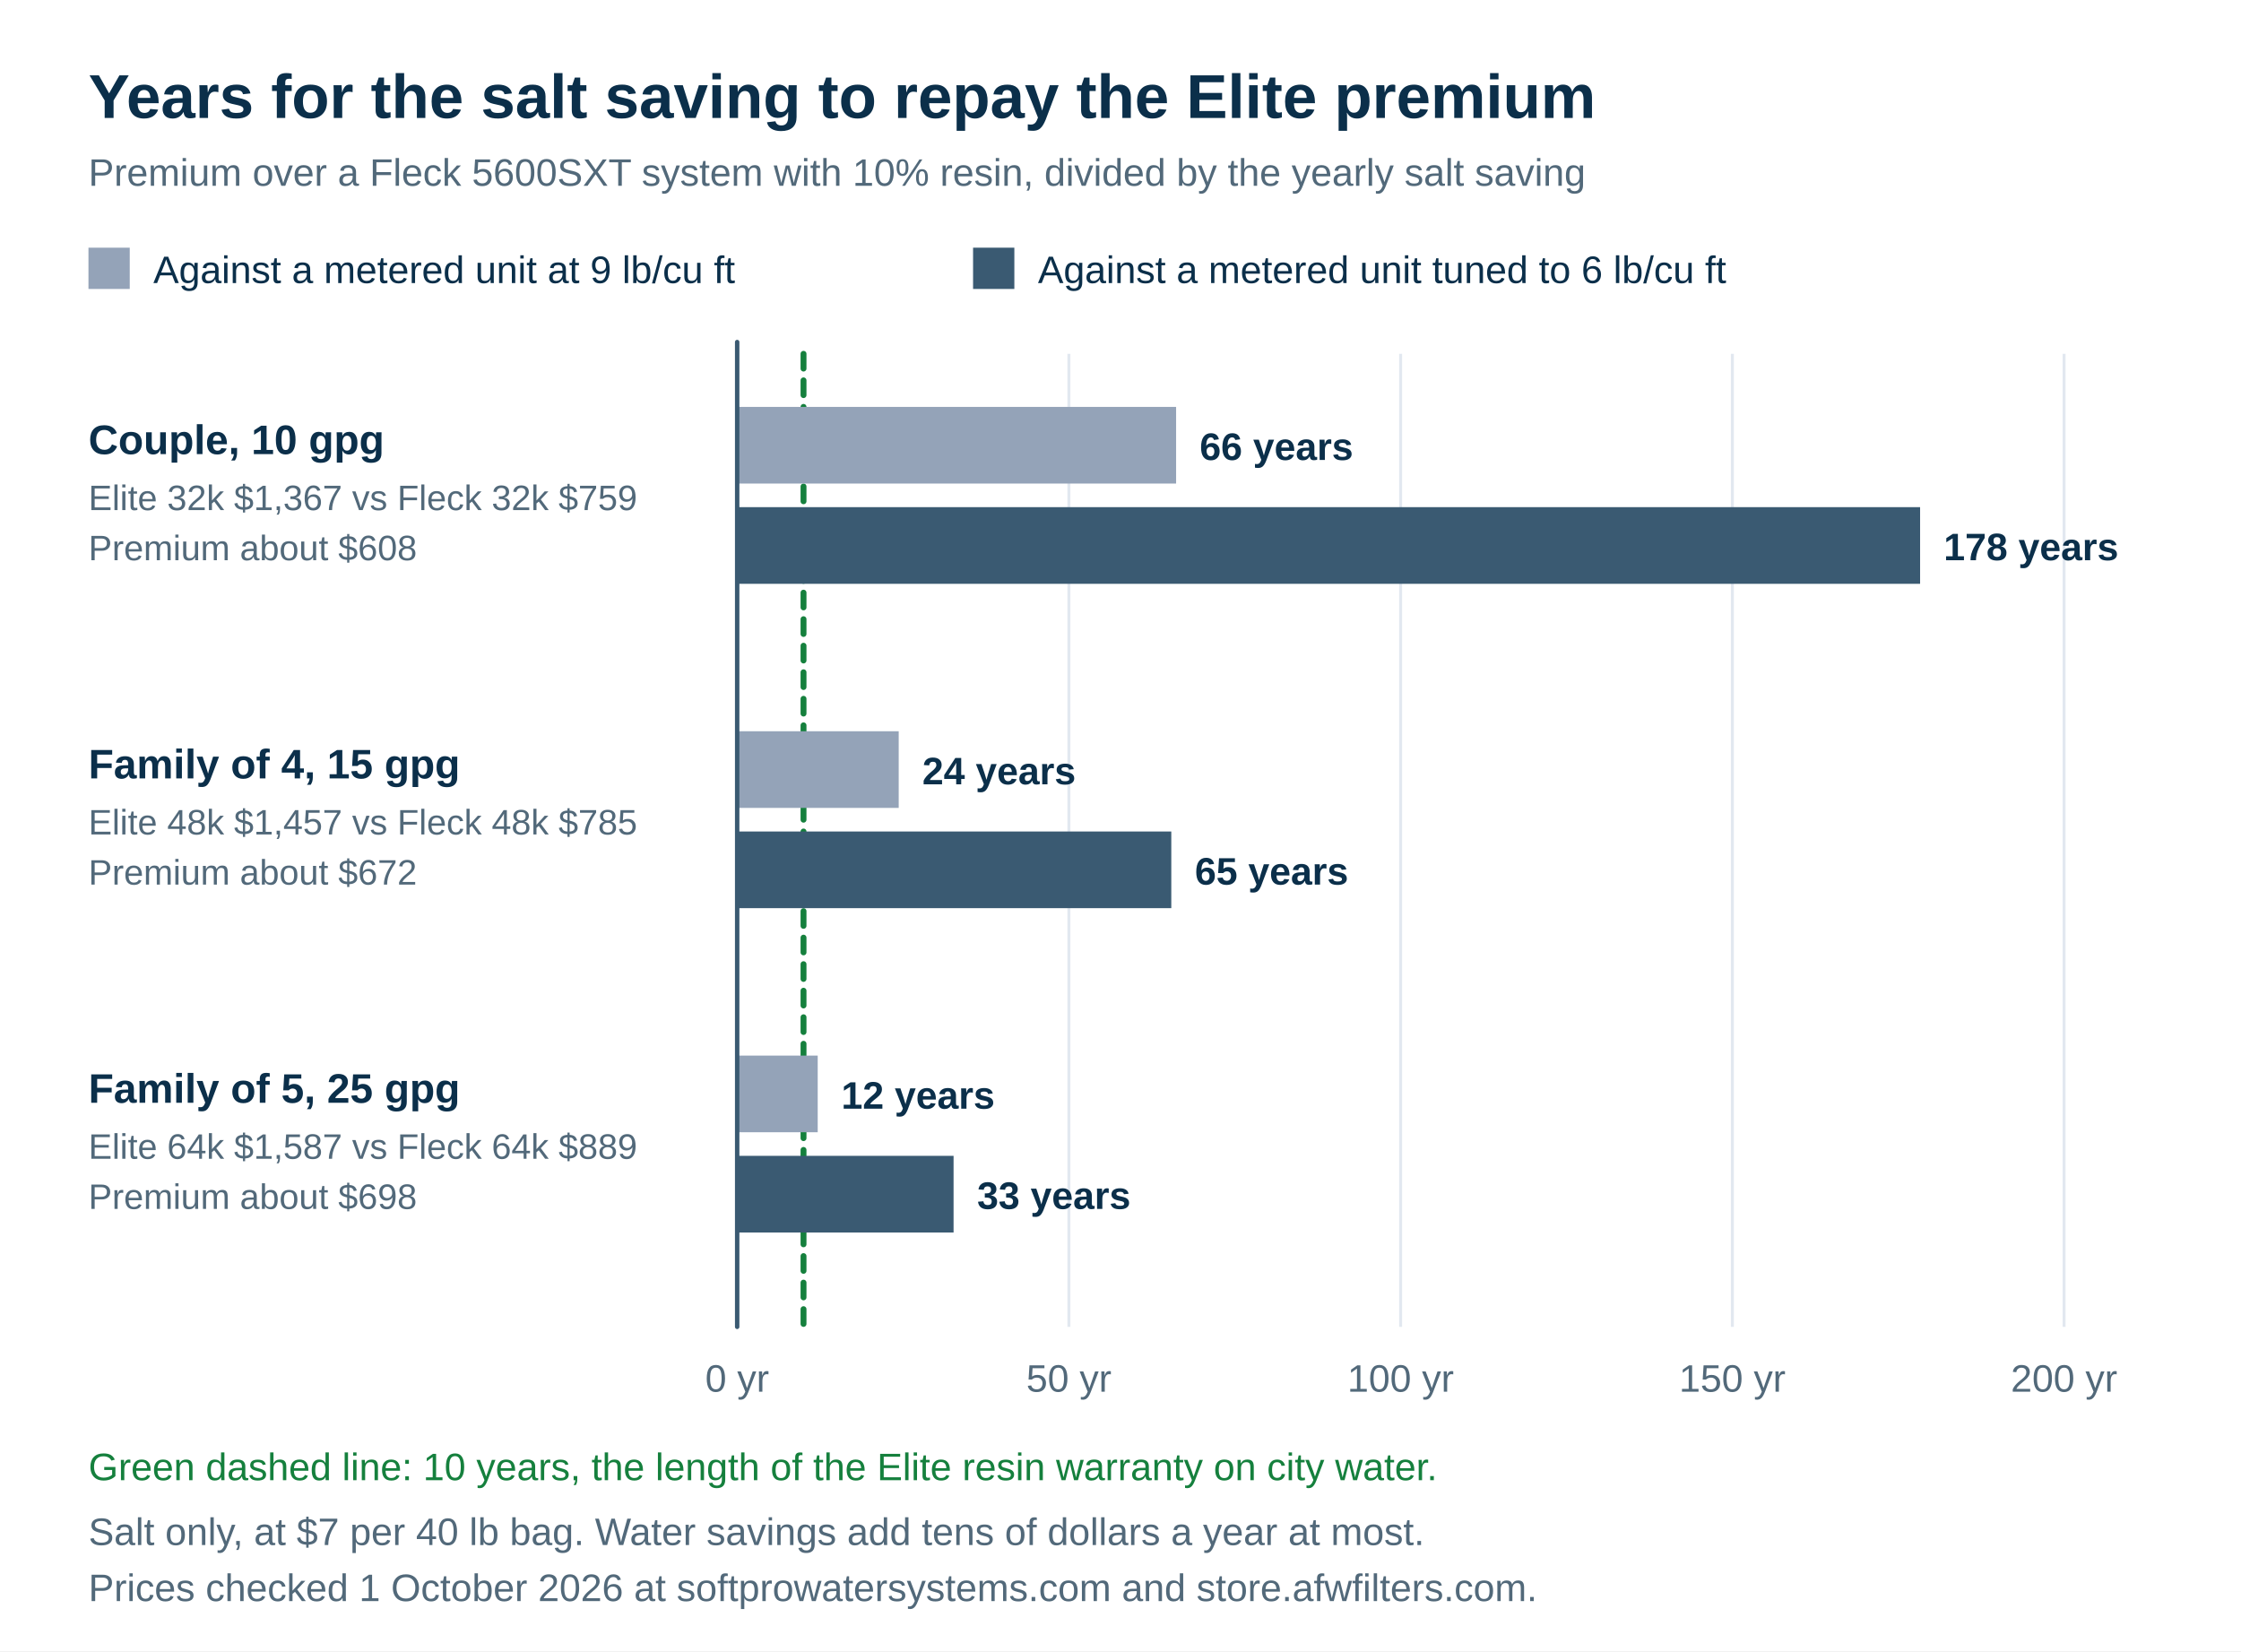
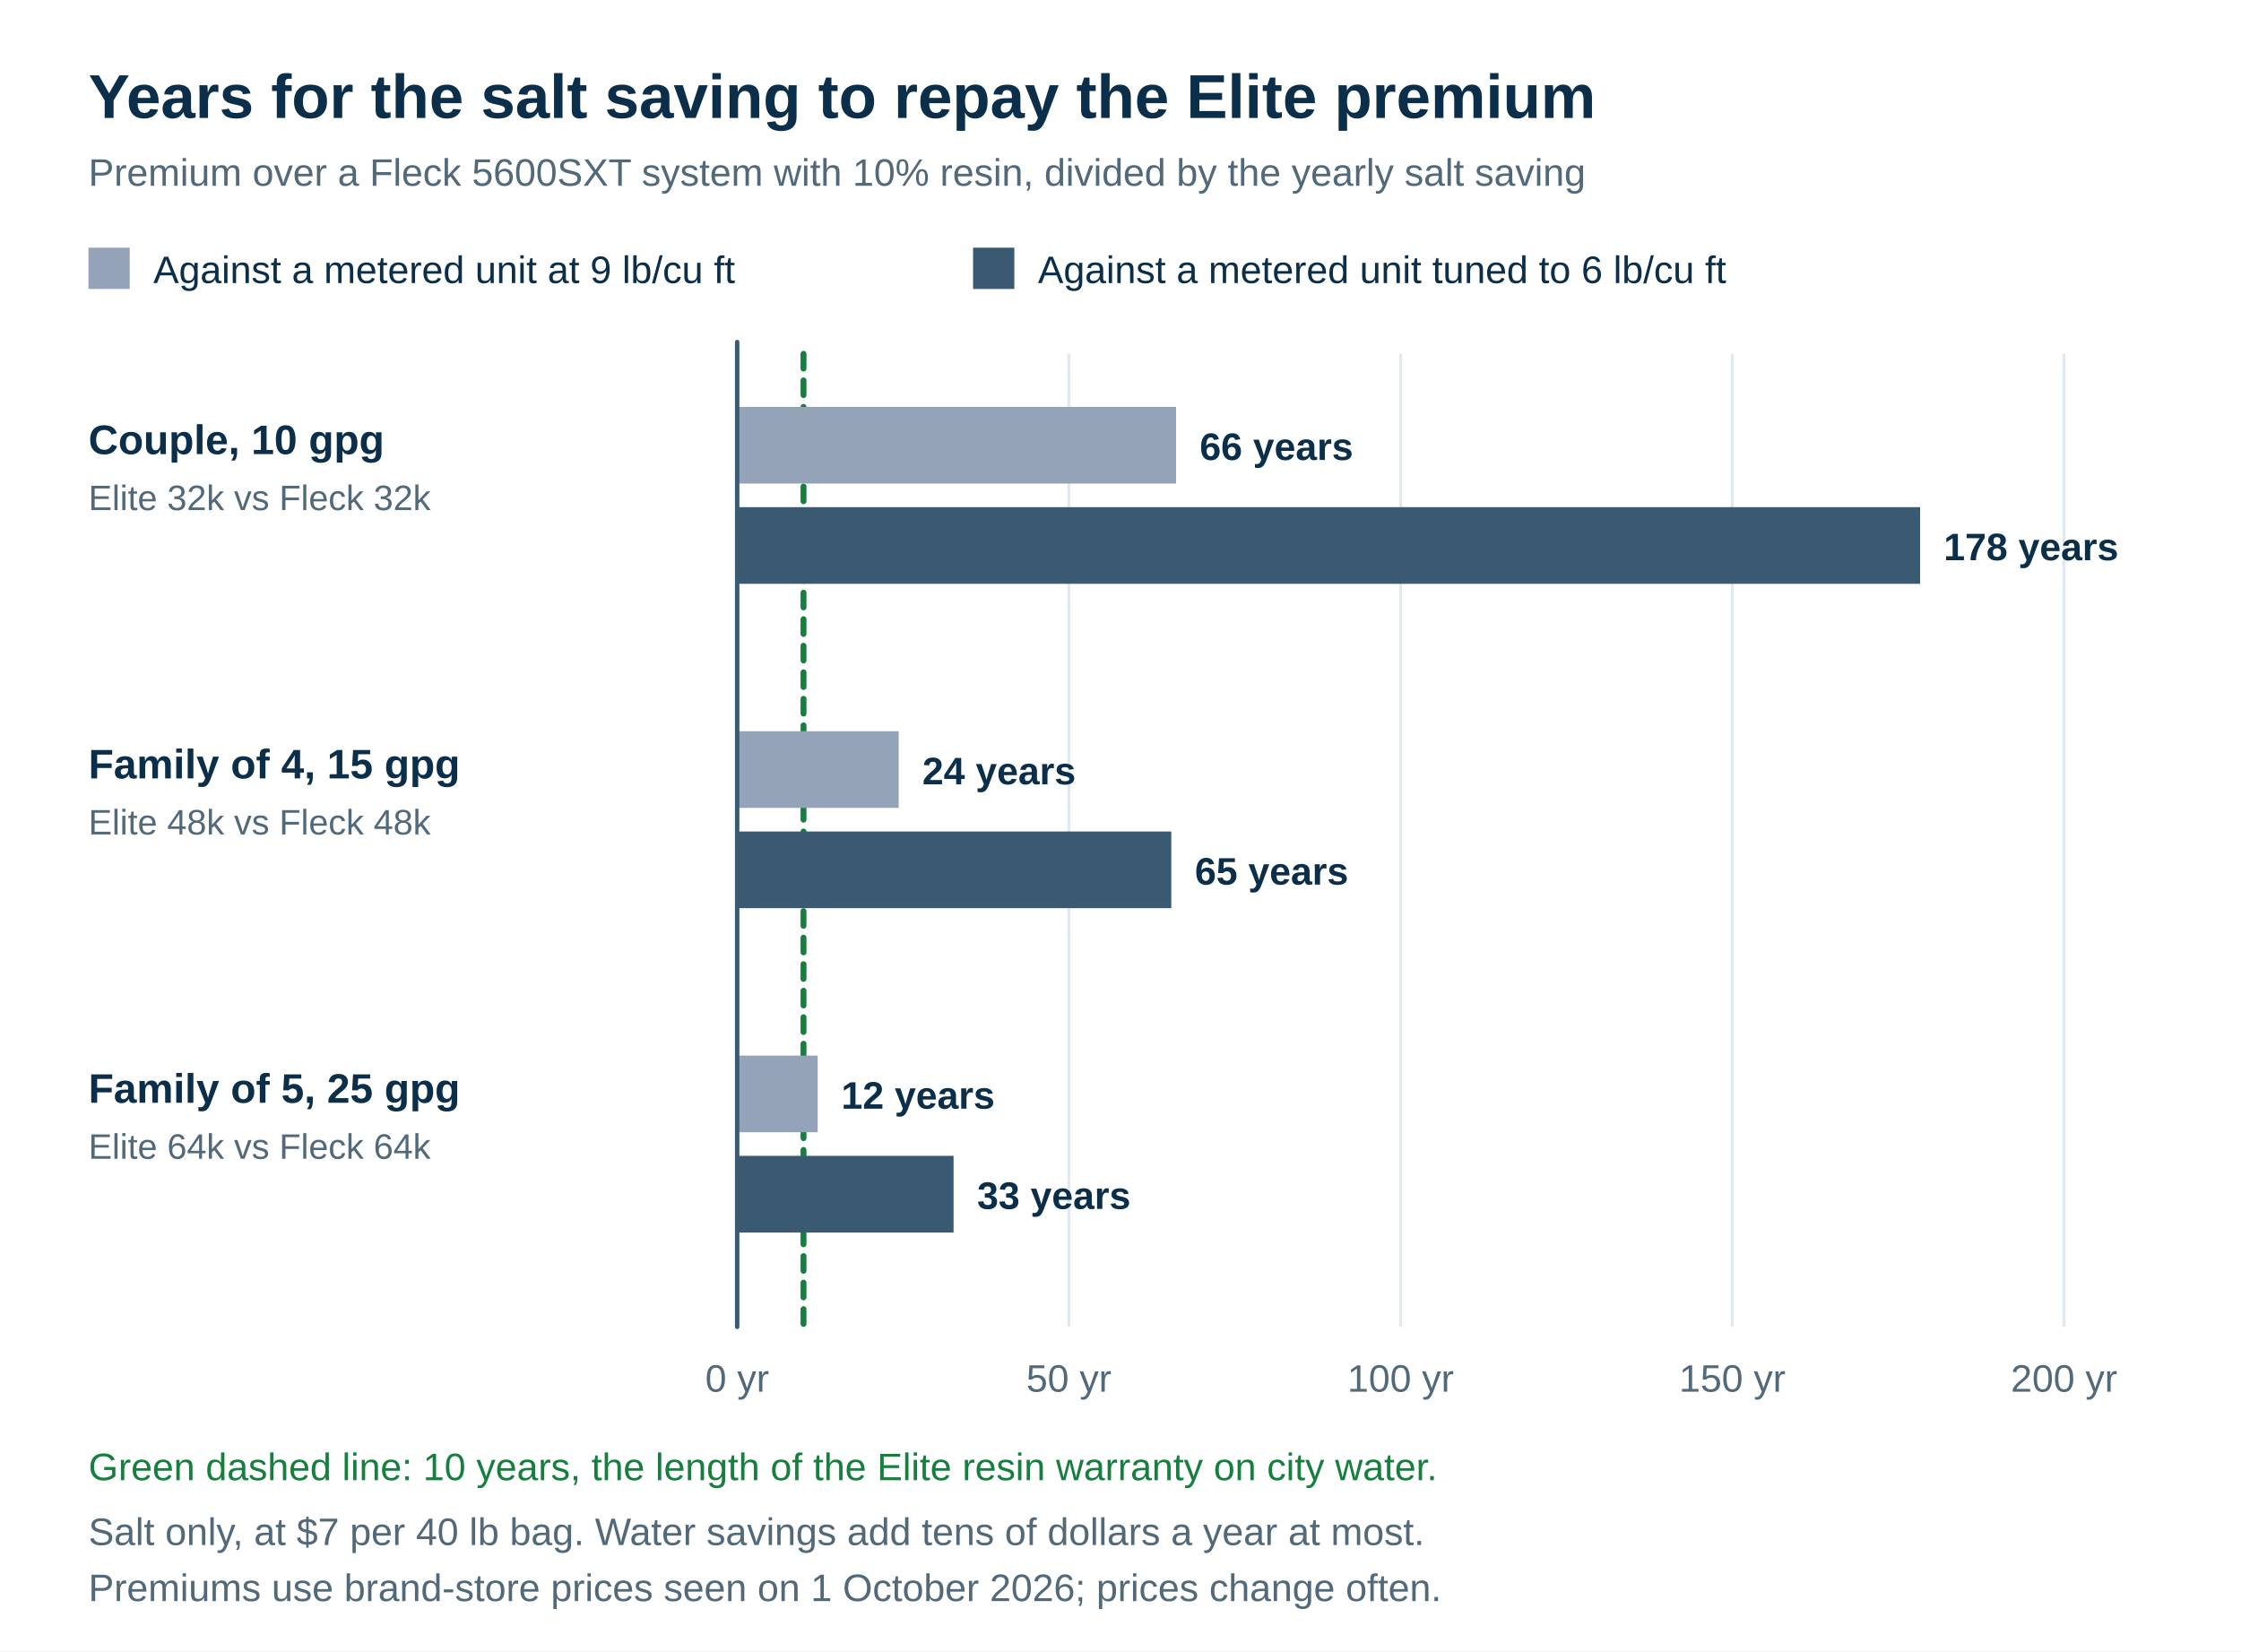
<svg xmlns="http://www.w3.org/2000/svg" viewBox="0 0 760 560" width="760" height="560" role="img" aria-labelledby="sppay-title sppay-desc">
  <defs />
  <rect width="760" height="560" fill="#ffffff" />
  <text x="30" y="40" font-family="Arial, Helvetica, sans-serif" font-size="21" font-weight="bold" text-anchor="start" fill="#0b2f4a">Years for the salt saving to repay the Elite premium</text>
  <text x="30" y="63" font-family="Arial, Helvetica, sans-serif" font-size="13" font-weight="normal" text-anchor="start" fill="#52697a">Premium over a Fleck 5600SXT system with 10% resin, divided by the yearly salt saving</text>
  <rect x="30" y="84" width="14" height="14" fill="#94a3b8" stroke="none" stroke-width="1.5" />
  <text x="52" y="96" font-family="Arial, Helvetica, sans-serif" font-size="13" font-weight="normal" text-anchor="start" fill="#0b2f4a">Against a metered unit at 9 lb/cu ft</text>
  <rect x="330" y="84" width="14" height="14" fill="#3a5a72" stroke="none" stroke-width="1.5" />
  <text x="352" y="96" font-family="Arial, Helvetica, sans-serif" font-size="13" font-weight="normal" text-anchor="start" fill="#0b2f4a">Against a metered unit tuned to 6 lb/cu ft</text>
  <text x="250" y="472" font-family="Arial, Helvetica, sans-serif" font-size="13" font-weight="normal" text-anchor="middle" fill="#52697a">0 yr</text>
  <path d="M362.5,120 L362.5,450" stroke="#e2e8f0" stroke-width="1" />
  <text x="362.5" y="472" font-family="Arial, Helvetica, sans-serif" font-size="13" font-weight="normal" text-anchor="middle" fill="#52697a">50 yr</text>
  <path d="M475,120 L475,450" stroke="#e2e8f0" stroke-width="1" />
  <text x="475" y="472" font-family="Arial, Helvetica, sans-serif" font-size="13" font-weight="normal" text-anchor="middle" fill="#52697a">100 yr</text>
  <path d="M587.5,120 L587.5,450" stroke="#e2e8f0" stroke-width="1" />
  <text x="587.5" y="472" font-family="Arial, Helvetica, sans-serif" font-size="13" font-weight="normal" text-anchor="middle" fill="#52697a">150 yr</text>
  <path d="M700,120 L700,450" stroke="#e2e8f0" stroke-width="1" />
  <text x="700" y="472" font-family="Arial, Helvetica, sans-serif" font-size="13" font-weight="normal" text-anchor="middle" fill="#52697a">200 yr</text>
  <path d="M272.5,120 L272.5,450" fill="none" stroke="#15803d" stroke-width="2" stroke-linecap="round" stroke-linejoin="round" stroke-dasharray="5 4" />
  <text x="30" y="154" font-family="Arial, Helvetica, sans-serif" font-size="14" font-weight="bold" text-anchor="start" fill="#0b2f4a">Couple, 10 gpg</text>
-   <text x="30" y="173" font-family="Arial, Helvetica, sans-serif" font-size="12" font-weight="normal" text-anchor="start" fill="#52697a">Elite 32k $1,367 vs Fleck 32k $759</text>
-   <text x="30" y="190" font-family="Arial, Helvetica, sans-serif" font-size="12" font-weight="normal" text-anchor="start" fill="#52697a">Premium about $608</text>
+   <text x="30" y="173" font-family="Arial, Helvetica, sans-serif" font-size="12" font-weight="normal" text-anchor="start" fill="#52697a">Elite 32k vs Fleck 32k</text>
  <rect x="250" y="138" width="148.857" height="26" fill="#94a3b8" stroke="none" stroke-width="1.5" />
  <text x="406.857" y="156" font-family="Arial, Helvetica, sans-serif" font-size="13" font-weight="bold" text-anchor="start" fill="#0b2f4a">66 years</text>
  <rect x="250" y="172" width="401.173" height="26" fill="#3a5a72" stroke="none" stroke-width="1.5" />
  <text x="659.173" y="190" font-family="Arial, Helvetica, sans-serif" font-size="13" font-weight="bold" text-anchor="start" fill="#0b2f4a">178 years</text>
  <text x="30" y="264" font-family="Arial, Helvetica, sans-serif" font-size="14" font-weight="bold" text-anchor="start" fill="#0b2f4a">Family of 4, 15 gpg</text>
-   <text x="30" y="283" font-family="Arial, Helvetica, sans-serif" font-size="12" font-weight="normal" text-anchor="start" fill="#52697a">Elite 48k $1,457 vs Fleck 48k $785</text>
-   <text x="30" y="300" font-family="Arial, Helvetica, sans-serif" font-size="12" font-weight="normal" text-anchor="start" fill="#52697a">Premium about $672</text>
+   <text x="30" y="283" font-family="Arial, Helvetica, sans-serif" font-size="12" font-weight="normal" text-anchor="start" fill="#52697a">Elite 48k vs Fleck 48k</text>
  <rect x="250" y="248" width="54.783" height="26" fill="#94a3b8" stroke="none" stroke-width="1.5" />
  <text x="312.783" y="266" font-family="Arial, Helvetica, sans-serif" font-size="13" font-weight="bold" text-anchor="start" fill="#0b2f4a">24 years</text>
  <rect x="250" y="282" width="147.225" height="26" fill="#3a5a72" stroke="none" stroke-width="1.5" />
  <text x="405.225" y="300" font-family="Arial, Helvetica, sans-serif" font-size="13" font-weight="bold" text-anchor="start" fill="#0b2f4a">65 years</text>
  <text x="30" y="374" font-family="Arial, Helvetica, sans-serif" font-size="14" font-weight="bold" text-anchor="start" fill="#0b2f4a">Family of 5, 25 gpg</text>
-   <text x="30" y="393" font-family="Arial, Helvetica, sans-serif" font-size="12" font-weight="normal" text-anchor="start" fill="#52697a">Elite 64k $1,587 vs Fleck 64k $889</text>
-   <text x="30" y="410" font-family="Arial, Helvetica, sans-serif" font-size="12" font-weight="normal" text-anchor="start" fill="#52697a">Premium about $698</text>
+   <text x="30" y="393" font-family="Arial, Helvetica, sans-serif" font-size="12" font-weight="normal" text-anchor="start" fill="#52697a">Elite 64k vs Fleck 64k</text>
  <rect x="250" y="358" width="27.313" height="26" fill="#94a3b8" stroke="none" stroke-width="1.5" />
  <text x="285.313" y="376" font-family="Arial, Helvetica, sans-serif" font-size="13" font-weight="bold" text-anchor="start" fill="#0b2f4a">12 years</text>
  <rect x="250" y="392" width="73.388" height="26" fill="#3a5a72" stroke="none" stroke-width="1.5" />
  <text x="331.388" y="410" font-family="Arial, Helvetica, sans-serif" font-size="13" font-weight="bold" text-anchor="start" fill="#0b2f4a">33 years</text>
  <path d="M250,116 L250,450" fill="none" stroke="#3a5a72" stroke-width="1.5" stroke-linecap="round" stroke-linejoin="round" />
  <text x="30" y="502" font-family="Arial, Helvetica, sans-serif" font-size="13" font-weight="normal" text-anchor="start" fill="#15803d">Green dashed line: 10 years, the length of the Elite resin warranty on city water.</text>
  <text x="30" y="524" font-family="Arial, Helvetica, sans-serif" font-size="13" font-weight="normal" text-anchor="start" fill="#52697a">Salt only, at $7 per 40 lb bag. Water savings add tens of dollars a year at most.</text>
-   <text x="30" y="543" font-family="Arial, Helvetica, sans-serif" font-size="13" font-weight="normal" text-anchor="start" fill="#52697a">Prices checked 1 October 2026 at softprowatersystems.com and store.afwfilters.com.</text>
+   <text x="30" y="543" font-family="Arial, Helvetica, sans-serif" font-size="13" font-weight="normal" text-anchor="start" fill="#52697a">Premiums use brand-store prices seen on 1 October 2026; prices change often.</text>
</svg>
